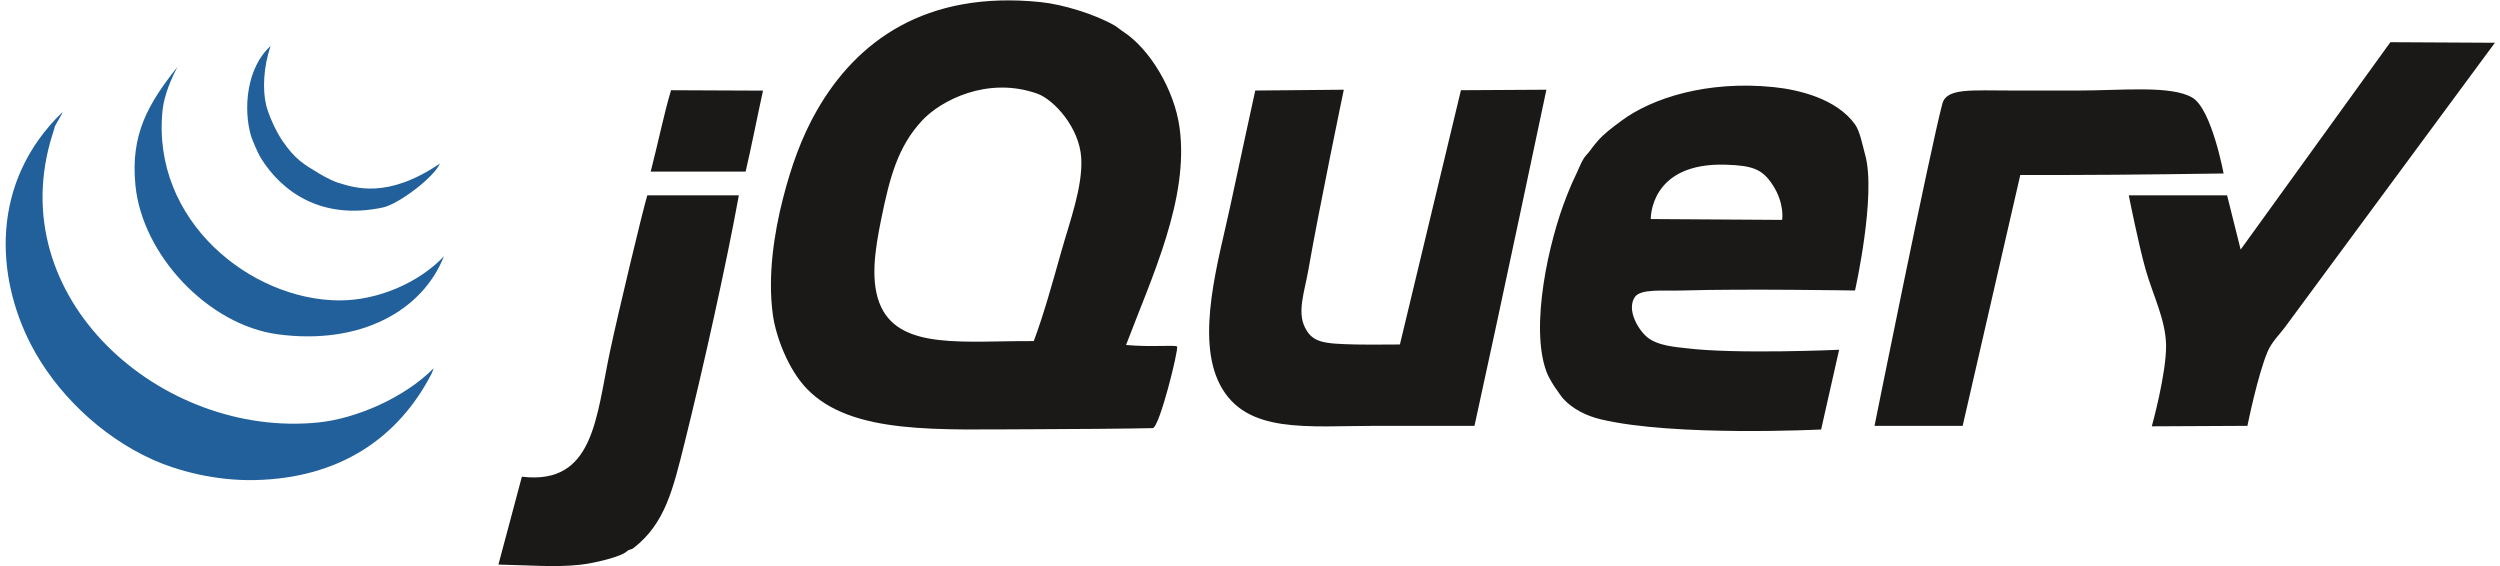
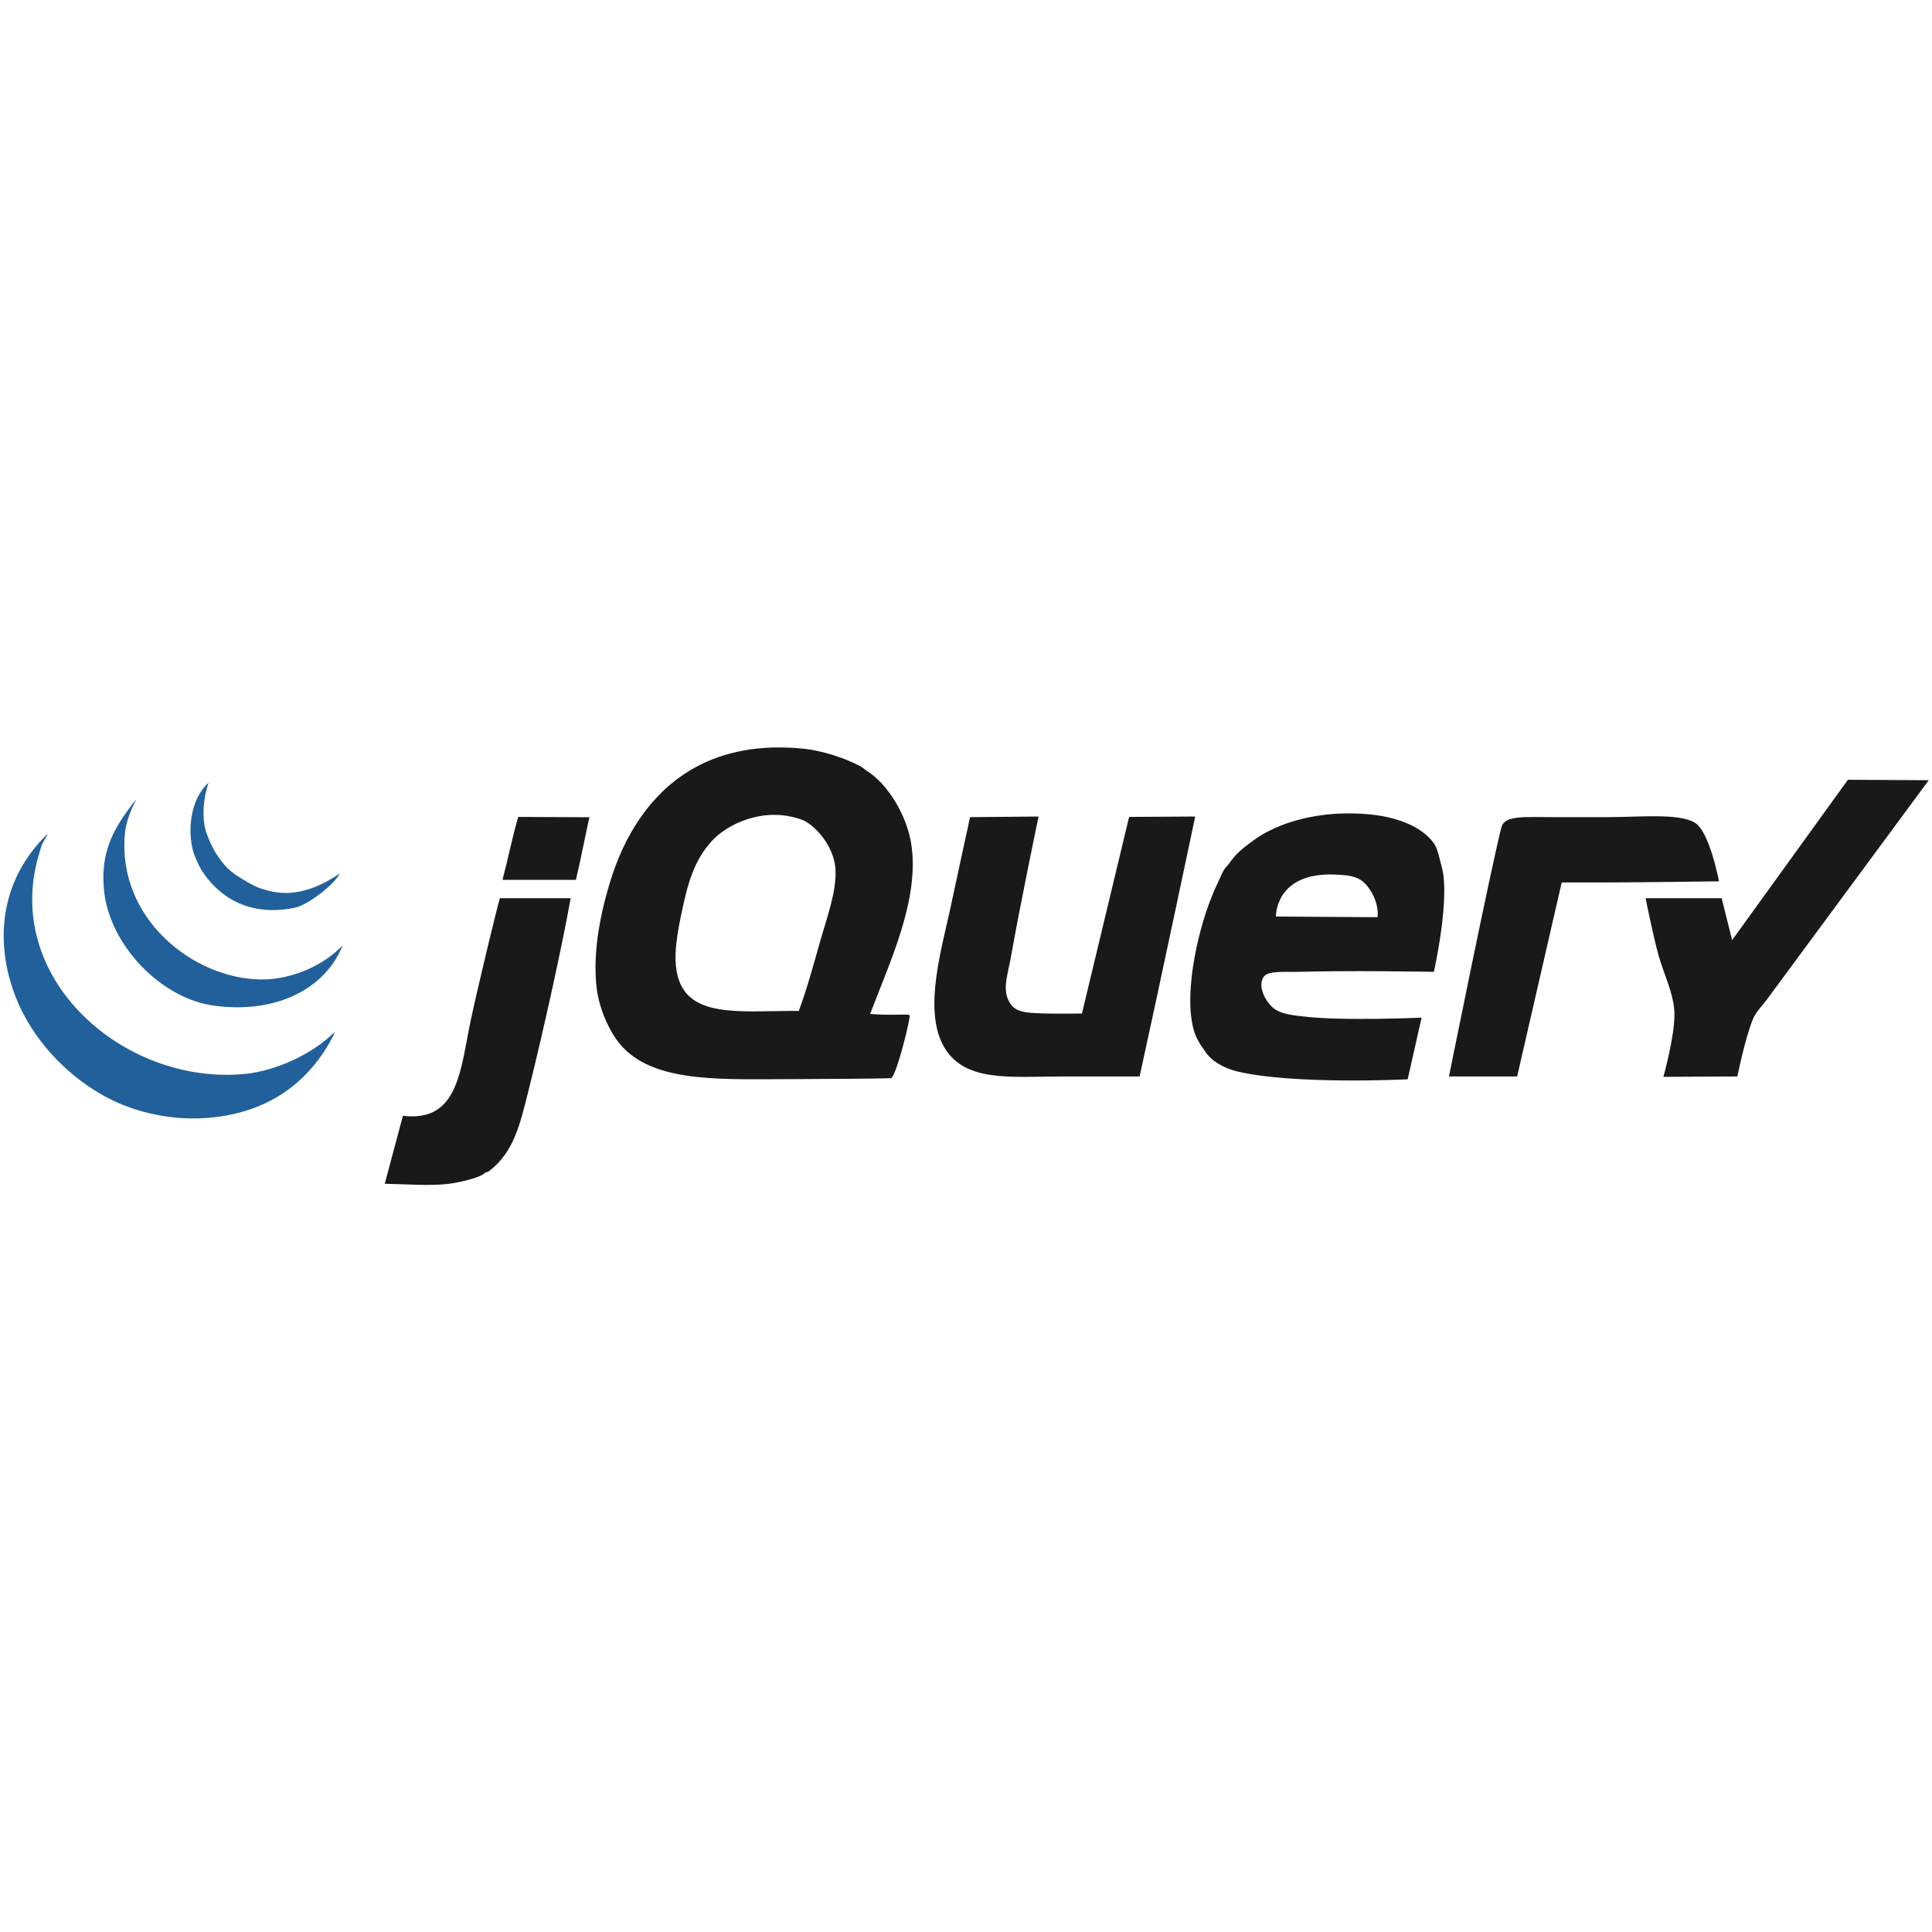
- <svg xmlns="http://www.w3.org/2000/svg" width="2500" height="566" viewBox="0 0 512 116">
+ <svg xmlns="http://www.w3.org/2000/svg" width="64" height="64" viewBox="0 0 512 116">
  <g fill="none" fill-rule="evenodd">
    <path d="M489.718 8.646l21.42.118s-39.824 53.964-43.076 58.362c-1.056 1.424-2.66 2.96-3.474 4.864-2.057 4.786-4.169 15.285-4.169 15.285l-19.599.098s3.05-10.944 2.924-16.773c-.11-5.092-2.71-10.178-4.168-15.285-1.474-5.17-3.475-15.286-3.475-15.286h20.15l2.779 11.117 30.688-42.5" fill="#1A1918" />
-     <path d="M449.157 20.027c3.953 2.383 6.379 15.529 6.379 15.529s-20.684.305-31.94.305h-9.727l-11.812 51.414h-18.064s11.242-55.874 13.896-66.004c.86-3.28 5.892-2.717 14.389-2.717h13.569c8.762 0 19.003-1.119 23.31 1.473M365.06 45.067s.563-3.3-1.91-7.122c-2.113-3.258-4.064-4.016-9.623-4.19-15.695-.493-15.39 11.138-15.39 11.138l26.923.174zm17.022-13.32c2.3 8.297-2.084 27.792-2.084 27.792s-22.894-.382-35.434 0c-3.899.119-8.566-.424-9.727 1.39-1.633 2.542.597 6.455 2.487 8.108 2.175 1.903 6.412 2.12 7.935 2.313 10.178 1.293 31.48.334 31.48.334l-3.69 16.34s-30.103 1.51-45.16-2.084c-2.973-.708-5.76-2.139-7.643-4.168-.514-.555-.96-1.312-1.446-1.966-.388-.522-1.52-2.237-2.028-3.593-3.439-9.164.403-26.72 4.169-36.128.437-1.09.986-2.473 1.564-3.648.722-1.465 1.333-3.119 1.91-3.995.388-.604.869-.993 1.272-1.563.465-.674 1.006-1.327 1.507-1.91 1.39-1.612 2.967-2.752 4.864-4.168 6.273-4.698 17.626-8.345 31.265-6.949 5.135.528 12.89 2.362 16.675 7.643 1.014 1.41 1.515 4.21 2.084 6.253zM299.229 18.49l17.516-.103s-9.762 46.307-14.737 68.888h-20.15c-14.082 0-26.623 1.744-31.959-8.338-5.176-9.789-.236-25.887 2.084-36.824 1.64-7.74 5.094-23.56 5.094-23.56l18.148-.166s-5.128 24.63-7.262 36.928c-.764 4.405-2.34 8.553-.694 11.81 1.563 3.1 3.752 3.322 10.421 3.475 2.113.05 9.033 0 9.033 0l12.506-52.11M217.244 51.84c1.834-6.516 4.509-13.582 4.169-19.454-.368-6.28-5.634-11.998-9.032-13.2-10.234-3.613-19.815 1.438-23.623 5.558-4.926 5.336-6.594 11.569-8.338 20.15-1.298 6.37-2.362 13.095 0 18.063 4.182 8.783 17.224 6.865 31.266 6.949 2.084-5.586 3.807-11.86 5.558-18.066zm24.318-25.706c2 14.548-5.676 30.606-10.964 44.57 5.392.487 10.117-.075 10.457.327.354.521-3.614 16.668-4.997 16.71-4.279.111-18.459.229-24.372.229-19.295 0-37.345 1.257-46.55-8.337-3.738-3.898-6.323-10.583-6.949-15.286-1.042-7.851.264-16.495 2.085-23.622 1.647-6.435 3.758-12.507 6.948-18.066C175.328 8.507 189.432-1.998 213.075.427c4.586.472 11.172 2.48 15.286 4.863.284.167 1.279.959 1.507 1.098 5.559 3.537 10.624 11.978 11.694 19.746zM156.193 18.574c-1.167 5.315-2.334 11.34-3.564 16.592h-19.454c1.507-5.822 2.661-11.61 4.169-16.675 6.225 0 12.013.083 18.85.083M132.48 40.03h18.76c-2.453 13.576-7.31 35.475-11.117 50.719-2.383 9.54-3.974 16.501-10.422 21.538-.577.452-.91.237-1.39.695-1.188 1.133-6.684 2.447-9.726 2.779-4.947.536-10.54.07-16.62-.055 1.591-5.815 3.391-12.798 4.809-18.01 14.82 1.794 15.195-12.214 18.064-25.706 1.66-7.796 6.691-28.834 7.642-31.96" fill="#1A1918" />
+     <path d="M449.157 20.027c3.953 2.383 6.379 15.529 6.379 15.529s-20.684.305-31.94.305h-9.727l-11.812 51.414h-18.064s11.242-55.874 13.896-66.004c.86-3.28 5.892-2.717 14.389-2.717h13.569c8.762 0 19.003-1.119 23.31 1.473m-84.097 25.04s.563-3.3-1.91-7.122c-2.113-3.258-4.064-4.016-9.623-4.19-15.695-.493-15.39 11.138-15.39 11.138l26.923.174zm17.022-13.32c2.3 8.297-2.084 27.792-2.084 27.792s-22.894-.382-35.434 0c-3.899.119-8.566-.424-9.727 1.39-1.633 2.542.597 6.455 2.487 8.108 2.175 1.903 6.412 2.12 7.935 2.313 10.178 1.293 31.48.334 31.48.334l-3.69 16.34s-30.103 1.51-45.16-2.084c-2.973-.708-5.76-2.139-7.643-4.168-.514-.555-.96-1.312-1.446-1.966-.388-.522-1.52-2.237-2.028-3.593-3.439-9.164.403-26.72 4.169-36.128.437-1.09.986-2.473 1.564-3.648.722-1.465 1.333-3.119 1.91-3.995.388-.604.869-.993 1.272-1.563.465-.674 1.006-1.327 1.507-1.91 1.39-1.612 2.967-2.752 4.864-4.168 6.273-4.698 17.626-8.345 31.265-6.949 5.135.528 12.89 2.362 16.675 7.643 1.014 1.41 1.515 4.21 2.084 6.253zM299.229 18.49l17.516-.103s-9.762 46.307-14.737 68.888h-20.15c-14.082 0-26.623 1.744-31.959-8.338-5.176-9.789-.236-25.887 2.084-36.824 1.64-7.74 5.094-23.56 5.094-23.56l18.148-.166s-5.128 24.63-7.262 36.928c-.764 4.405-2.34 8.553-.694 11.81 1.563 3.1 3.752 3.322 10.421 3.475 2.113.05 9.033 0 9.033 0l12.506-52.11m-81.985 33.35c1.834-6.516 4.509-13.582 4.169-19.454-.368-6.28-5.634-11.998-9.032-13.2-10.234-3.613-19.815 1.438-23.623 5.558-4.926 5.336-6.594 11.569-8.338 20.15-1.298 6.37-2.362 13.095 0 18.063 4.182 8.783 17.224 6.865 31.266 6.949 2.084-5.586 3.807-11.86 5.558-18.066zm24.318-25.706c2 14.548-5.676 30.606-10.964 44.57 5.392.487 10.117-.075 10.457.327.354.521-3.614 16.668-4.997 16.71-4.279.111-18.459.229-24.372.229-19.295 0-37.345 1.257-46.55-8.337-3.738-3.898-6.323-10.583-6.949-15.286-1.042-7.851.264-16.495 2.085-23.622 1.647-6.435 3.758-12.507 6.948-18.066C175.328 8.507 189.432-1.998 213.075.427c4.586.472 11.172 2.48 15.286 4.863.284.167 1.279.959 1.507 1.098 5.559 3.537 10.624 11.978 11.694 19.746zm-85.369-7.56c-1.167 5.315-2.334 11.34-3.564 16.592h-19.454c1.507-5.822 2.661-11.61 4.169-16.675 6.225 0 12.013.083 18.85.083M132.48 40.03h18.76c-2.453 13.576-7.31 35.475-11.117 50.719-2.383 9.54-3.974 16.501-10.422 21.538-.577.452-.91.237-1.39.695-1.188 1.133-6.684 2.447-9.726 2.779-4.947.536-10.54.07-16.62-.055 1.591-5.815 3.391-12.798 4.809-18.01 14.82 1.794 15.195-12.214 18.064-25.706 1.66-7.796 6.691-28.834 7.642-31.96" fill="#1A1918" />
    <g fill="#21609B">
      <path d="M88.708 75.464l-.402 1.042c-6.85 13.34-18.989 21.524-36.303 21.885-8.094.167-15.806-1.91-20.844-4.168C20.287 89.338 11.142 80.279 6.148 70.6c-7.164-13.875-8.456-33.176 6.44-47.592.23 0-1.807 3.126-1.577 3.126l-.41 1.334C-.133 61.074 32.938 89.874 65.086 86.58c7.726-.792 17.578-5.023 23.622-11.116" />
      <path d="M69.254 61.568c8.088.055 16.536-3.725 21.539-9.032-4.377 11.11-17.05 18.251-34.044 15.98-14.23-1.904-27.785-16.223-29.181-30.571-1.021-10.442 2.618-16.674 8.615-24.234-2.084 3.954-2.863 7.003-3.057 8.948-2.278 22.588 18.044 38.79 36.128 38.909" />
      <path d="M89.98 33.512c-1.257 2.884-8.496 8.33-11.693 9.011-12.659 2.697-20.766-3.306-25.013-10.137-.631-1.02-1.798-3.806-2.007-4.515-1.647-5.6-.89-14.07 4.023-18.454-1.48 4.169-1.696 9.011-.917 12.159.472 1.903 1.91 5.226 3.349 7.316 2.618 3.807 4.279 4.732 7.642 6.754 1.515.91 3.14 1.64 3.842 1.84 3.189.939 9.922 3.412 20.775-3.974" />
    </g>
  </g>
</svg>
